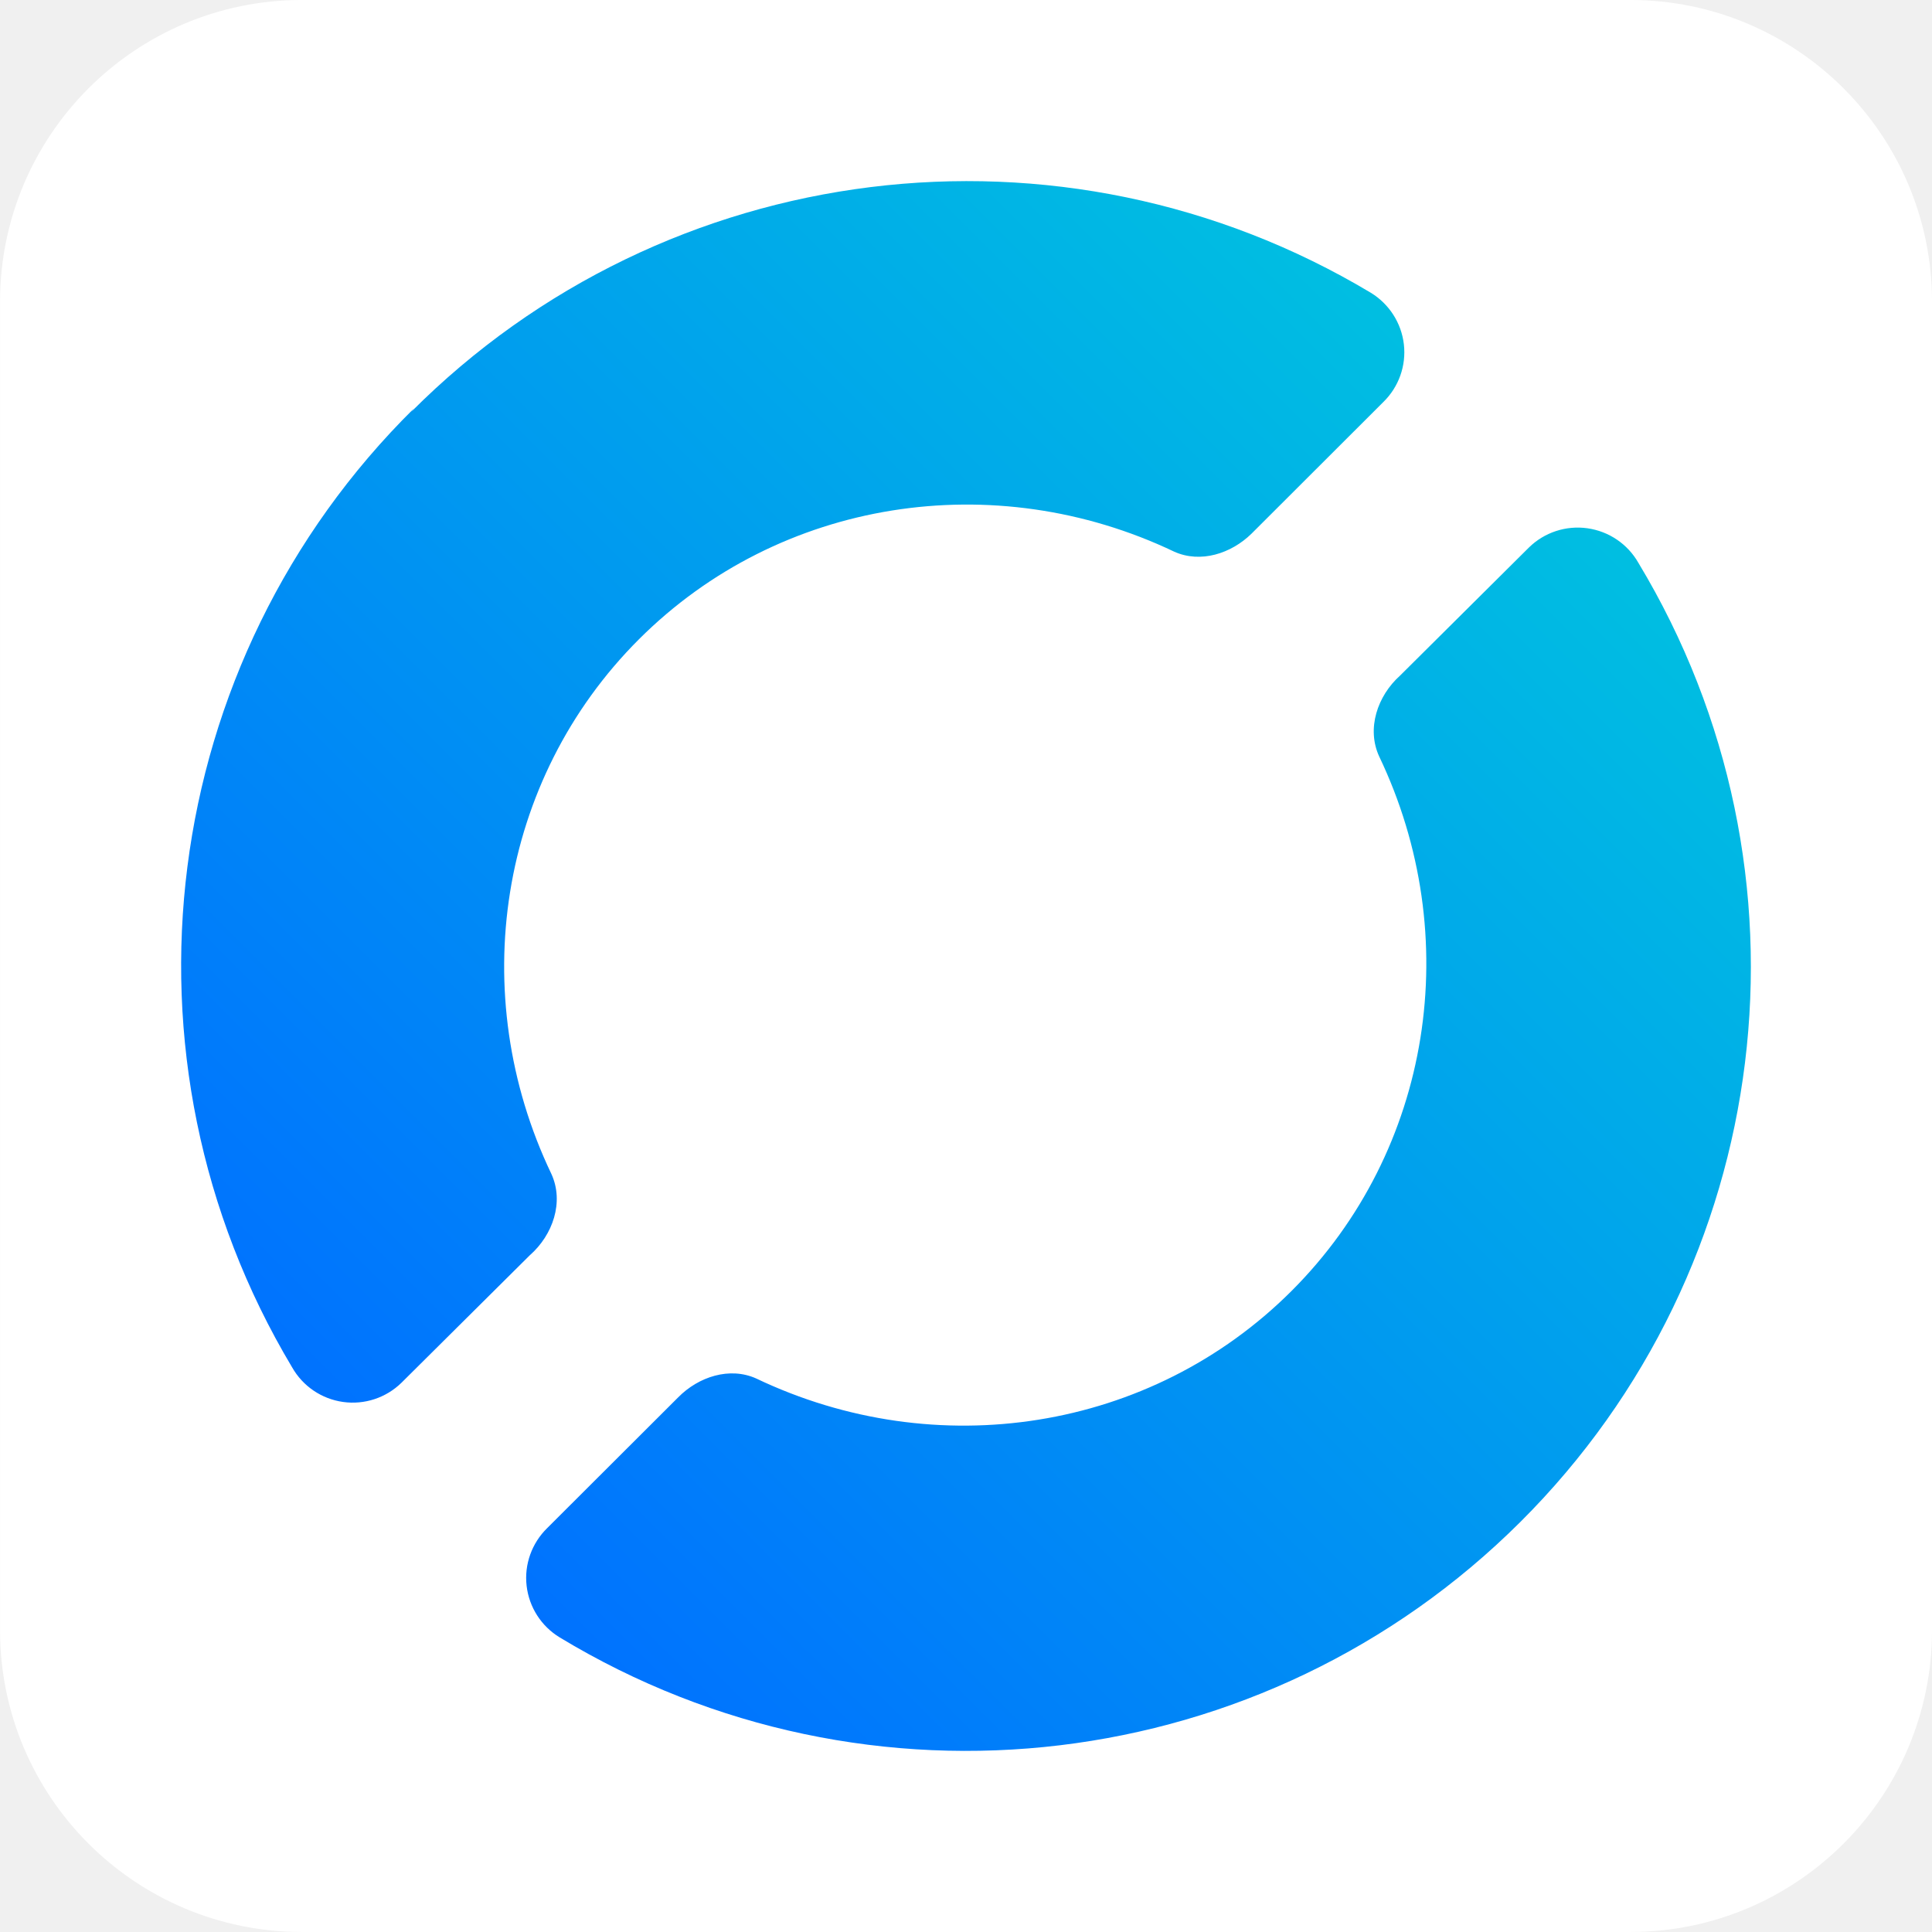
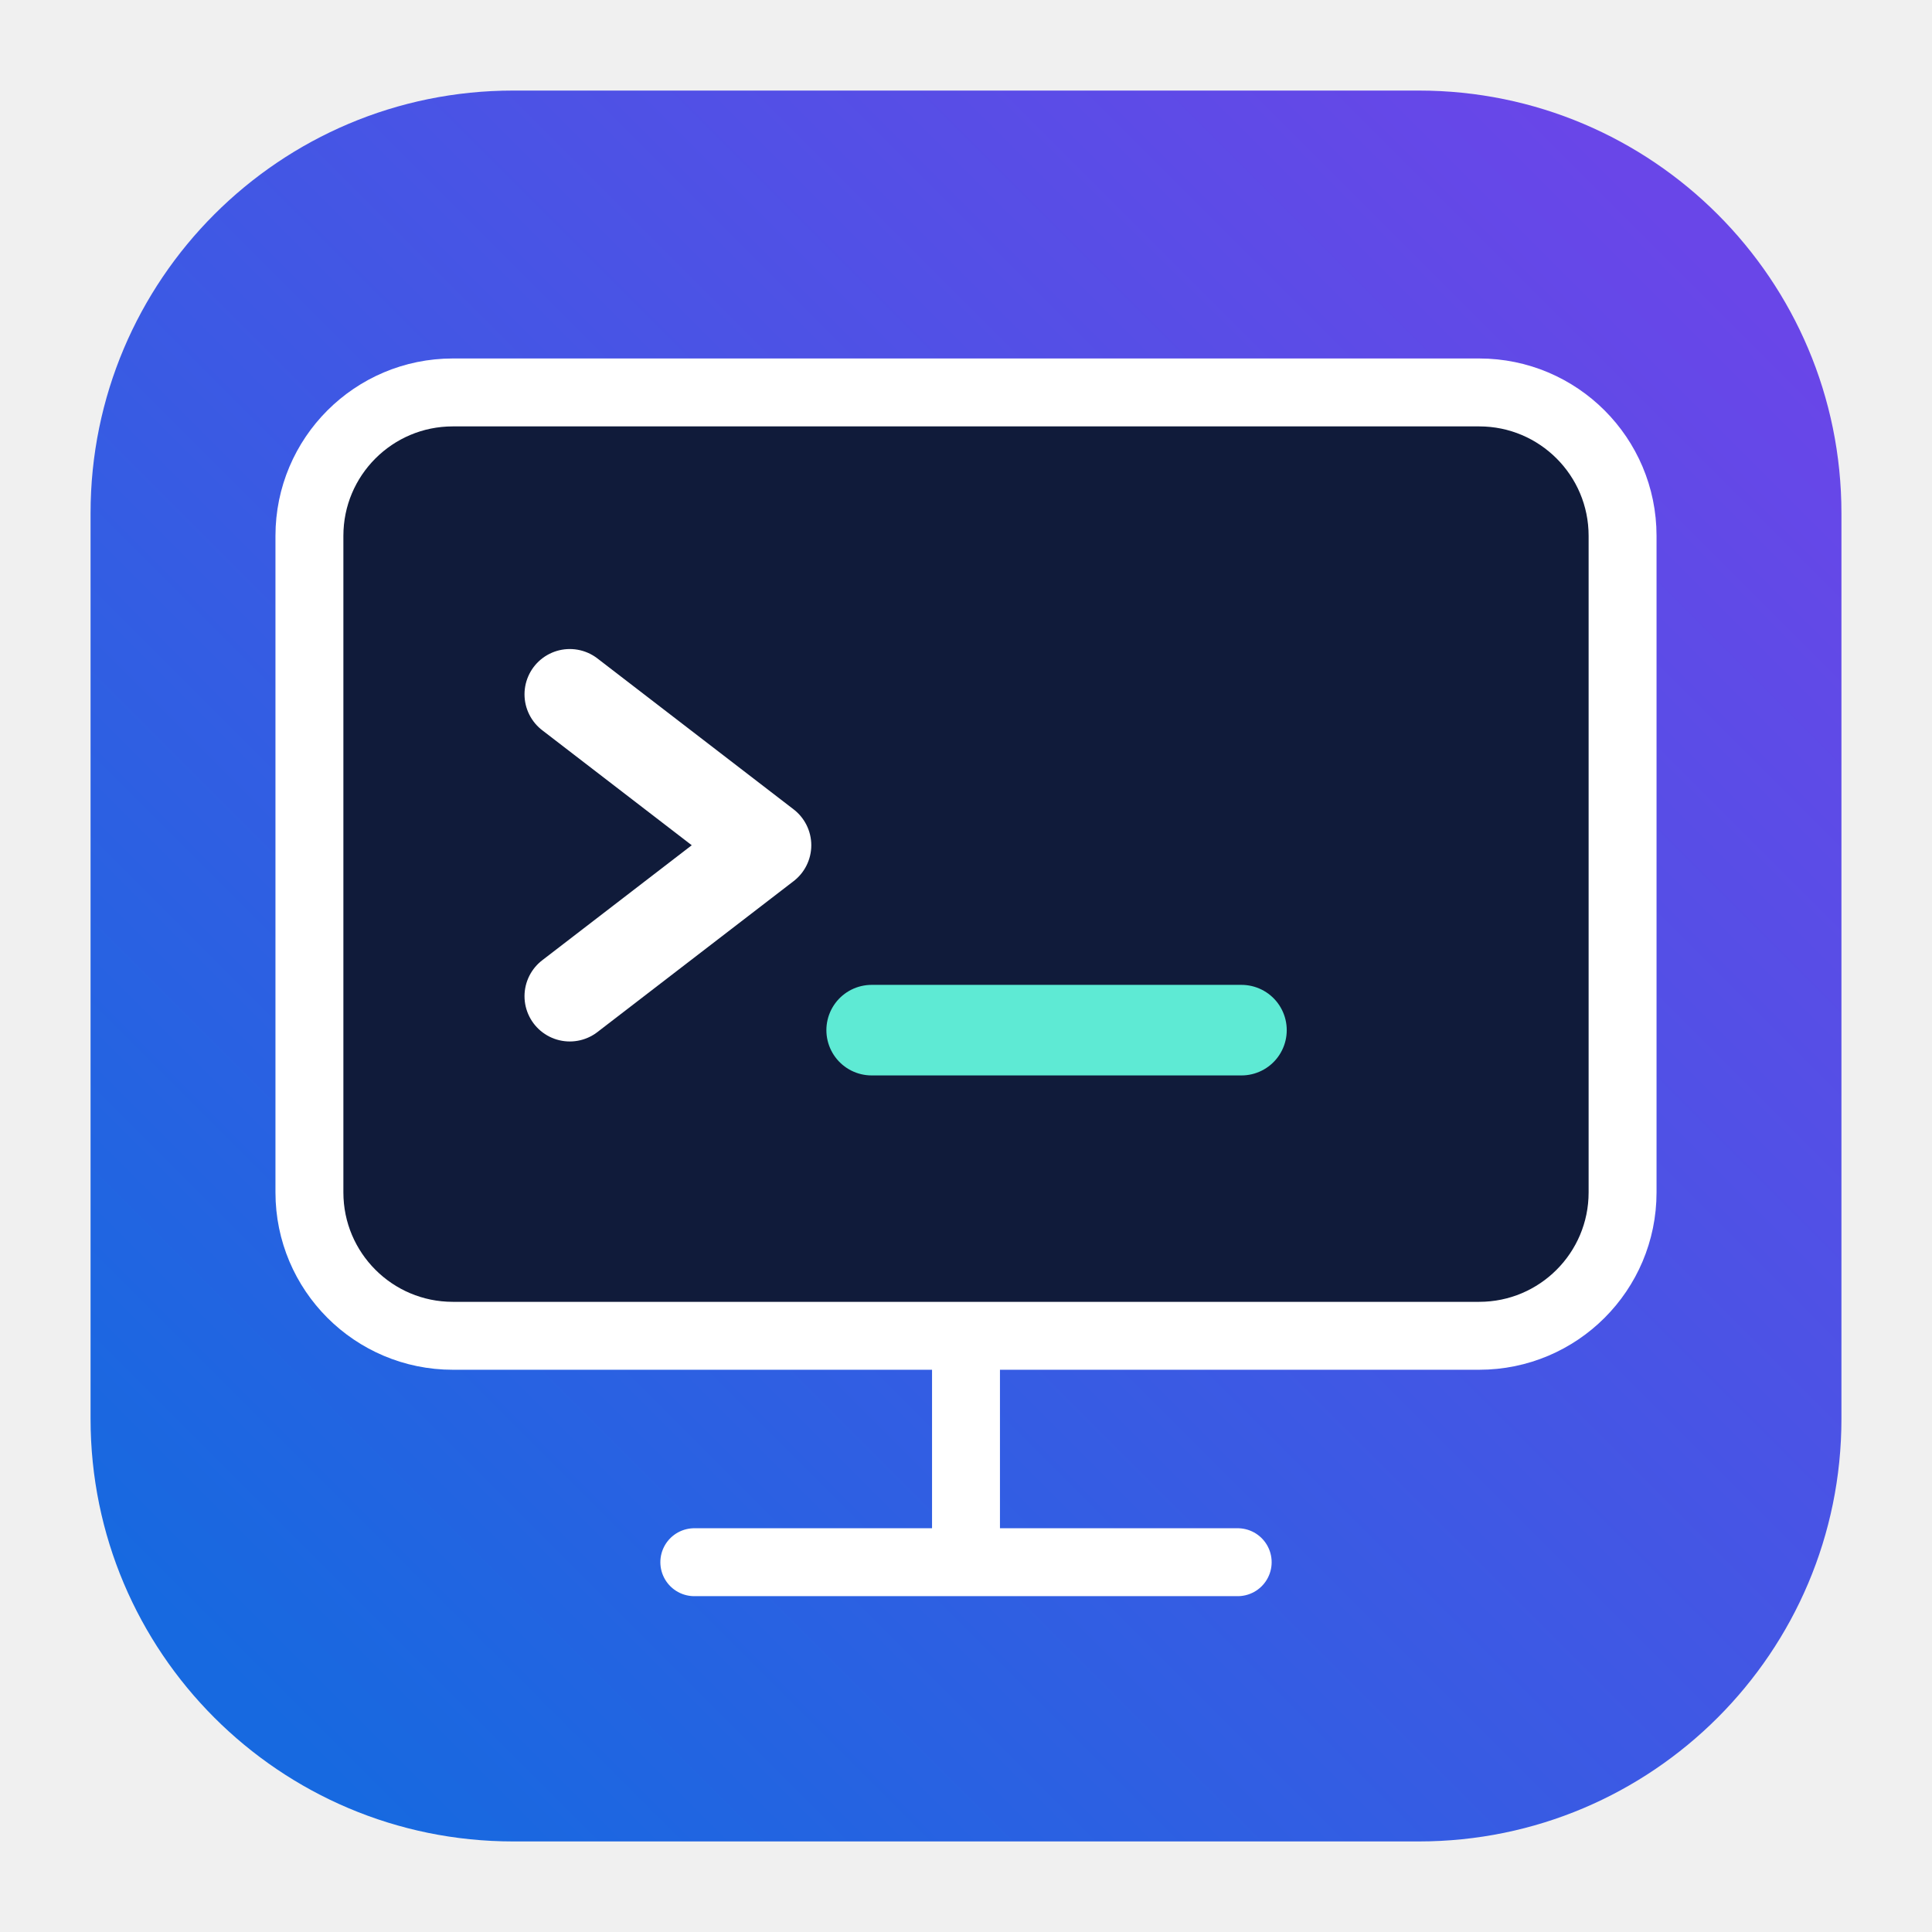
- <svg xmlns="http://www.w3.org/2000/svg" xmlns:xlink="http://www.w3.org/1999/xlink" style="isolation:isolate" viewBox="66.993 897.484 32 32" version="1.1" id="svg11" xml:space="preserve" width="32" height="32">
-   <defs id="defs15">
-     <linearGradient xlink:href="#a" id="linearGradient765" gradientUnits="userSpaceOnUse" gradientTransform="matrix(26.00048,0,0,25.99936,17.98453,891.7487)" x1="0.148" y1="0.851" x2="0.845" y2="0.154" />
+ <svg xmlns="http://www.w3.org/2000/svg" viewBox="0 0 512 512" role="img" aria-label="CodeDesk">
+   <defs>
+     <linearGradient id="codedesk-gradient" x1="64" y1="448" x2="448" y2="64" gradientUnits="userSpaceOnUse">
+       <stop offset="0" stop-color="#1769E0" />
+       <stop offset="1" stop-color="#6946E8" />
+     </linearGradient>
  </defs>
-   <linearGradient id="a" x1="0.148" x2="0.845" y1="0.851" y2="0.154" gradientTransform="matrix(26.301,0,0,26.331,90.67354,911.7572)" gradientUnits="userSpaceOnUse">
-     <stop offset="0" stop-color="#004ba6" id="stop4" style="stop-color:#0071ff;stop-opacity:1;" />
-     <stop offset="1" stop-color="#00bfe1" id="stop6" style="stop-color:#00bfe1;stop-opacity:1;" />
-   </linearGradient>
-   <g id="g763" transform="translate(52.0085,8.73577)">
-     <g id="g761">
-       <rect style="fill:#ffffff;fill-opacity:1;stroke:none;stroke-width:1;stroke-dasharray:none;stroke-opacity:1;paint-order:fill markers stroke" id="rect757" width="32" height="32" x="14.985" y="888.748" rx="5" ry="5" />
-       <path fill="url(#a)" d="m 40.309,897.816 -2.135,2.122 c -0.376,0.337 -0.557,0.879 -0.347,1.337 1.423,2.976 0.883,6.524 -1.451,8.856 -2.335,2.331 -5.887,2.871 -8.867,1.449 -0.439,-0.197 -0.954,-0.03 -1.292,0.313 l -2.17,2.166 c -0.255,0.25 -0.381,0.602 -0.34,0.956 0.041,0.354 0.243,0.669 0.548,0.854 5.113,3.095 11.679,2.306 15.911,-1.912 4.232,-4.216 5.039,-10.773 1.955,-15.887 -0.177,-0.311 -0.489,-0.522 -0.844,-0.572 -0.355,-0.05 -0.713,0.068 -0.968,0.318 z M 21.843,895.511 c -4.253,4.2 -5.086,10.758 -2.02,15.885 0.177,0.312 0.488,0.523 0.843,0.573 0.355,0.05 0.713,-0.068 0.969,-0.319 l 2.123,-2.109 c 0.385,-0.337 0.572,-0.885 0.359,-1.349 -1.423,-2.976 -0.884,-6.524 1.451,-8.856 2.334,-2.331 5.887,-2.871 8.866,-1.45 0.434,0.195 0.942,0.033 1.281,-0.3 l 2.182,-2.179 c 0.255,-0.249 0.381,-0.601 0.34,-0.956 -0.041,-0.353 -0.243,-0.668 -0.548,-0.854 -5.122,-3.068 -11.678,-2.255 -15.893,1.972 z" id="path759" style="fill:url(#linearGradient765);stroke-width:0.988" />
-     </g>
-   </g>
+   <rect x="24" y="24" width="464" height="464" rx="112" fill="url(#codedesk-gradient)" />
+   <rect x="82" y="104" width="348" height="250" rx="38" fill="#101B3A" stroke="#FFFFFF" stroke-width="18" />
+   <path d="M151 184l52 40-52 40" fill="none" stroke="#FFFFFF" stroke-width="24" stroke-linecap="round" stroke-linejoin="round" />
+   <path d="M231 273h98" fill="none" stroke="#5EEAD4" stroke-width="24" stroke-linecap="round" />
+   <path d="M256 363v43M184 414h144" fill="none" stroke="#FFFFFF" stroke-width="18" stroke-linecap="round" />
</svg>
